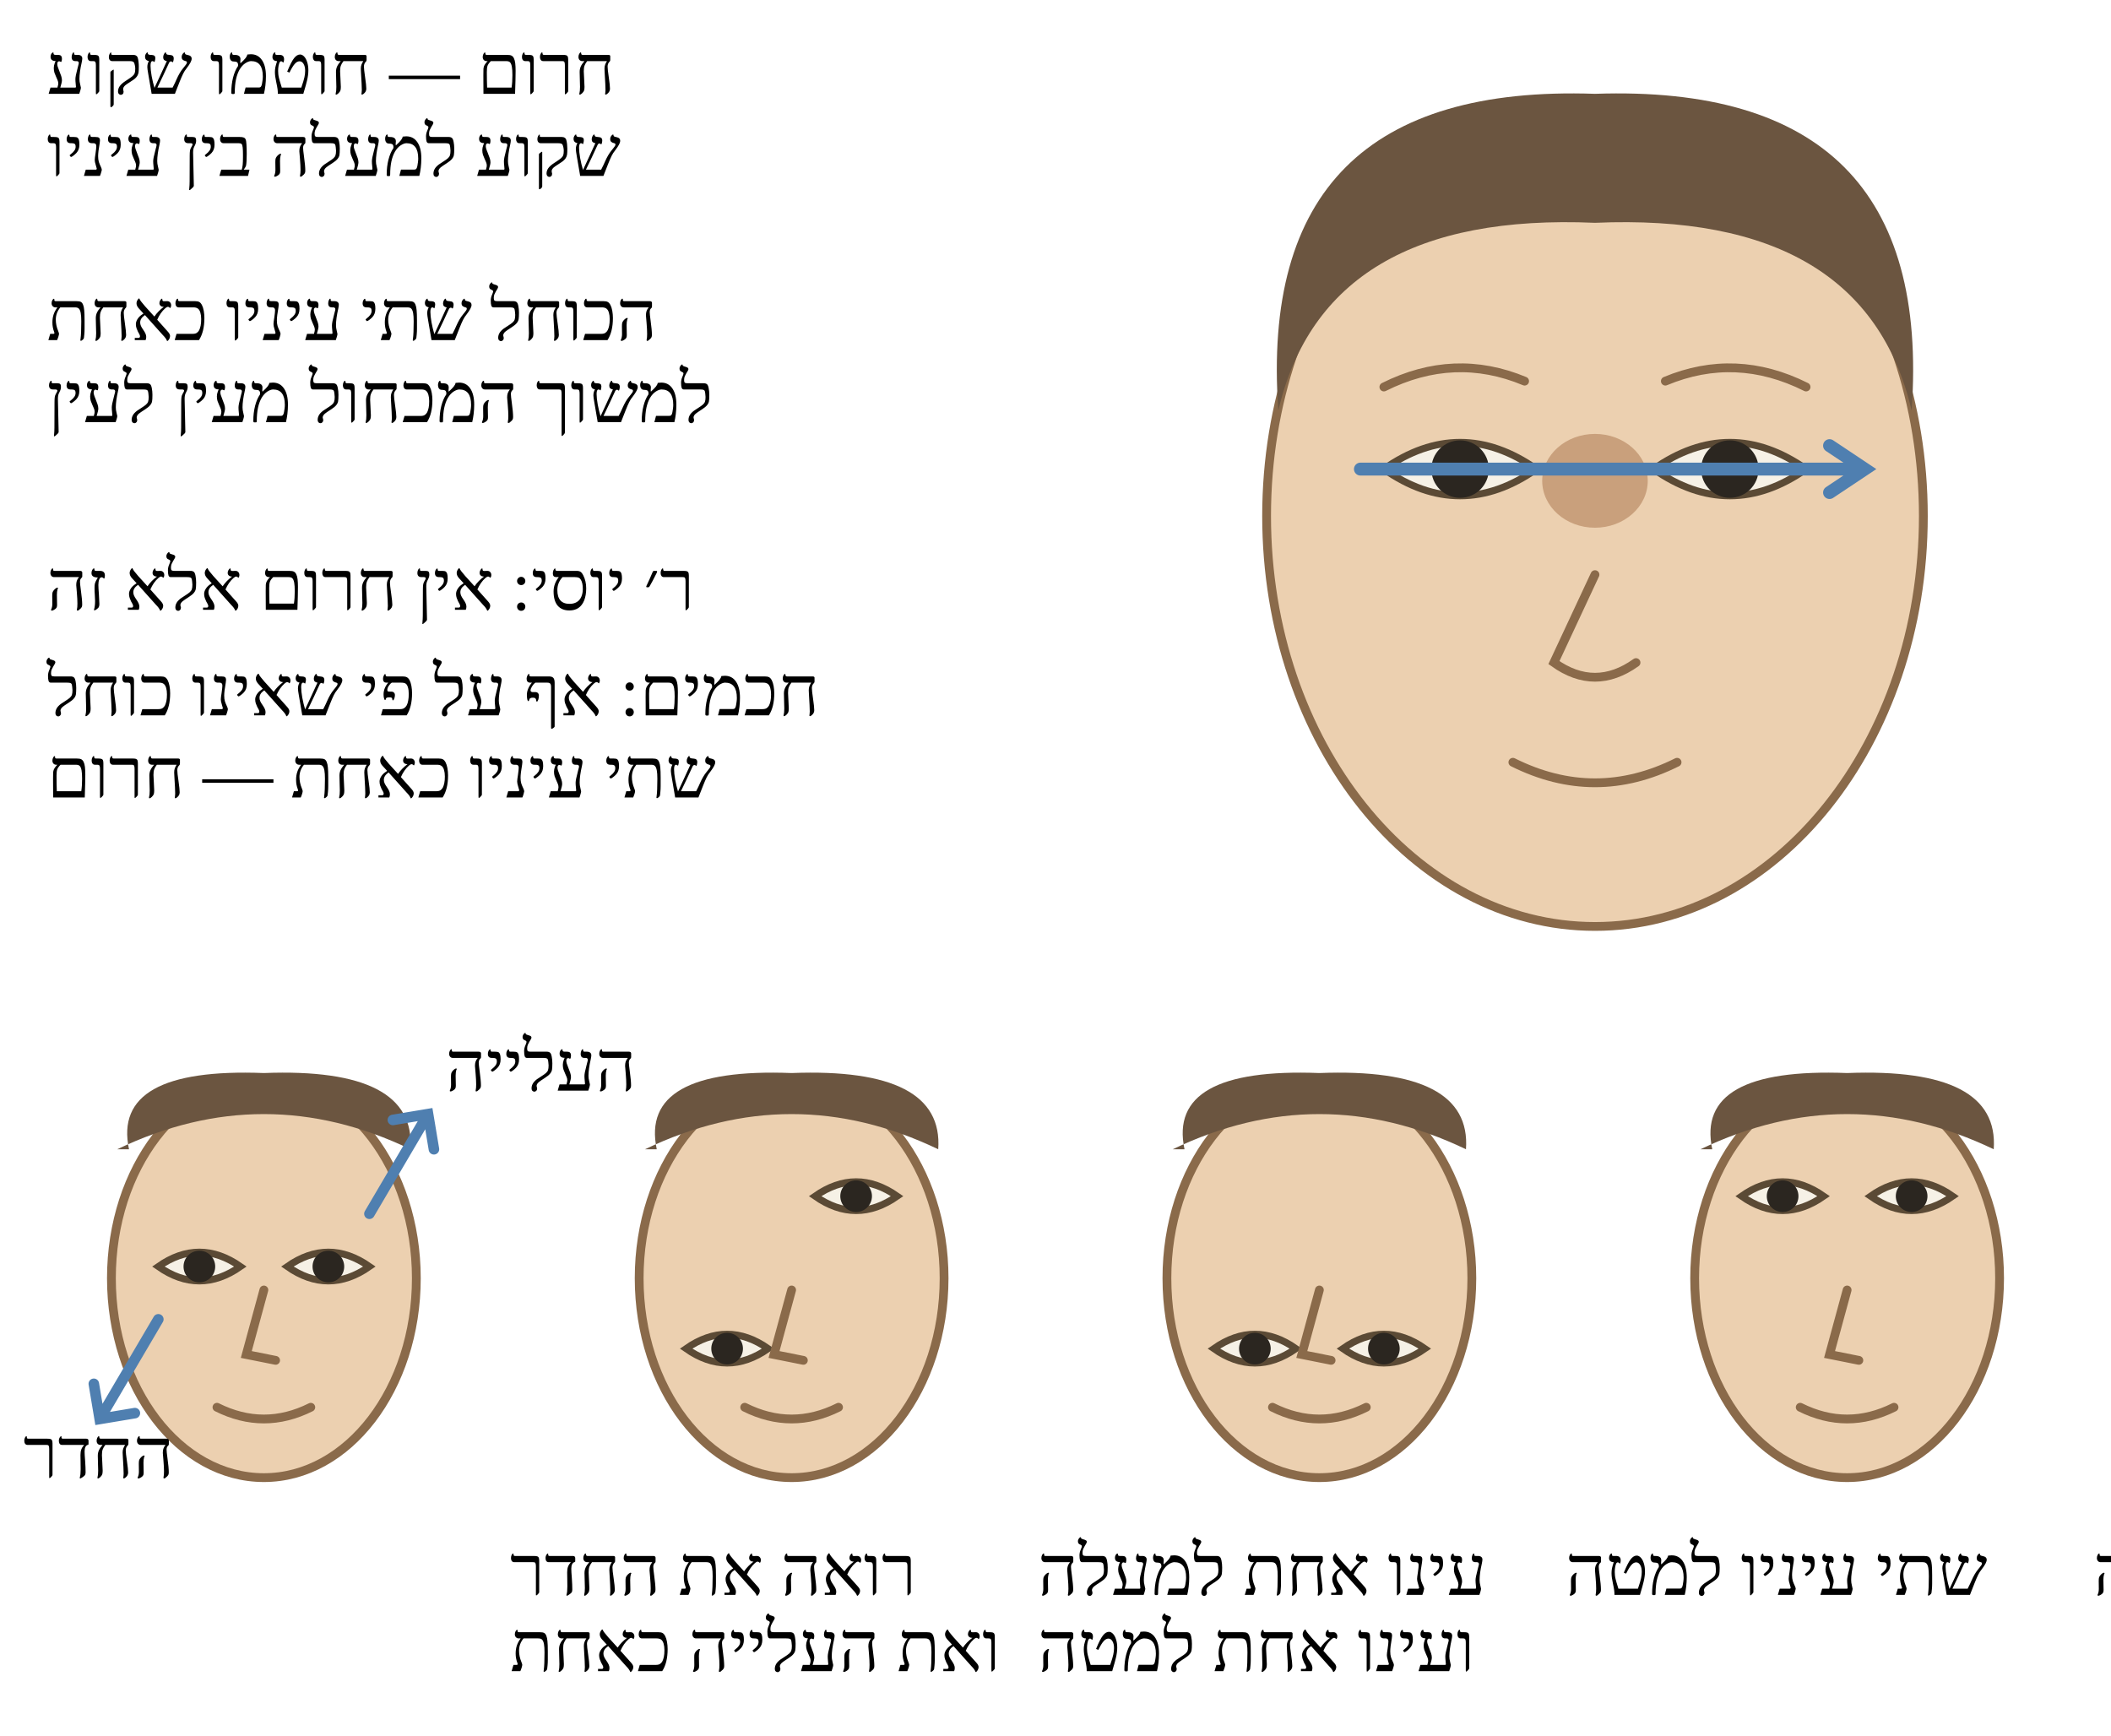
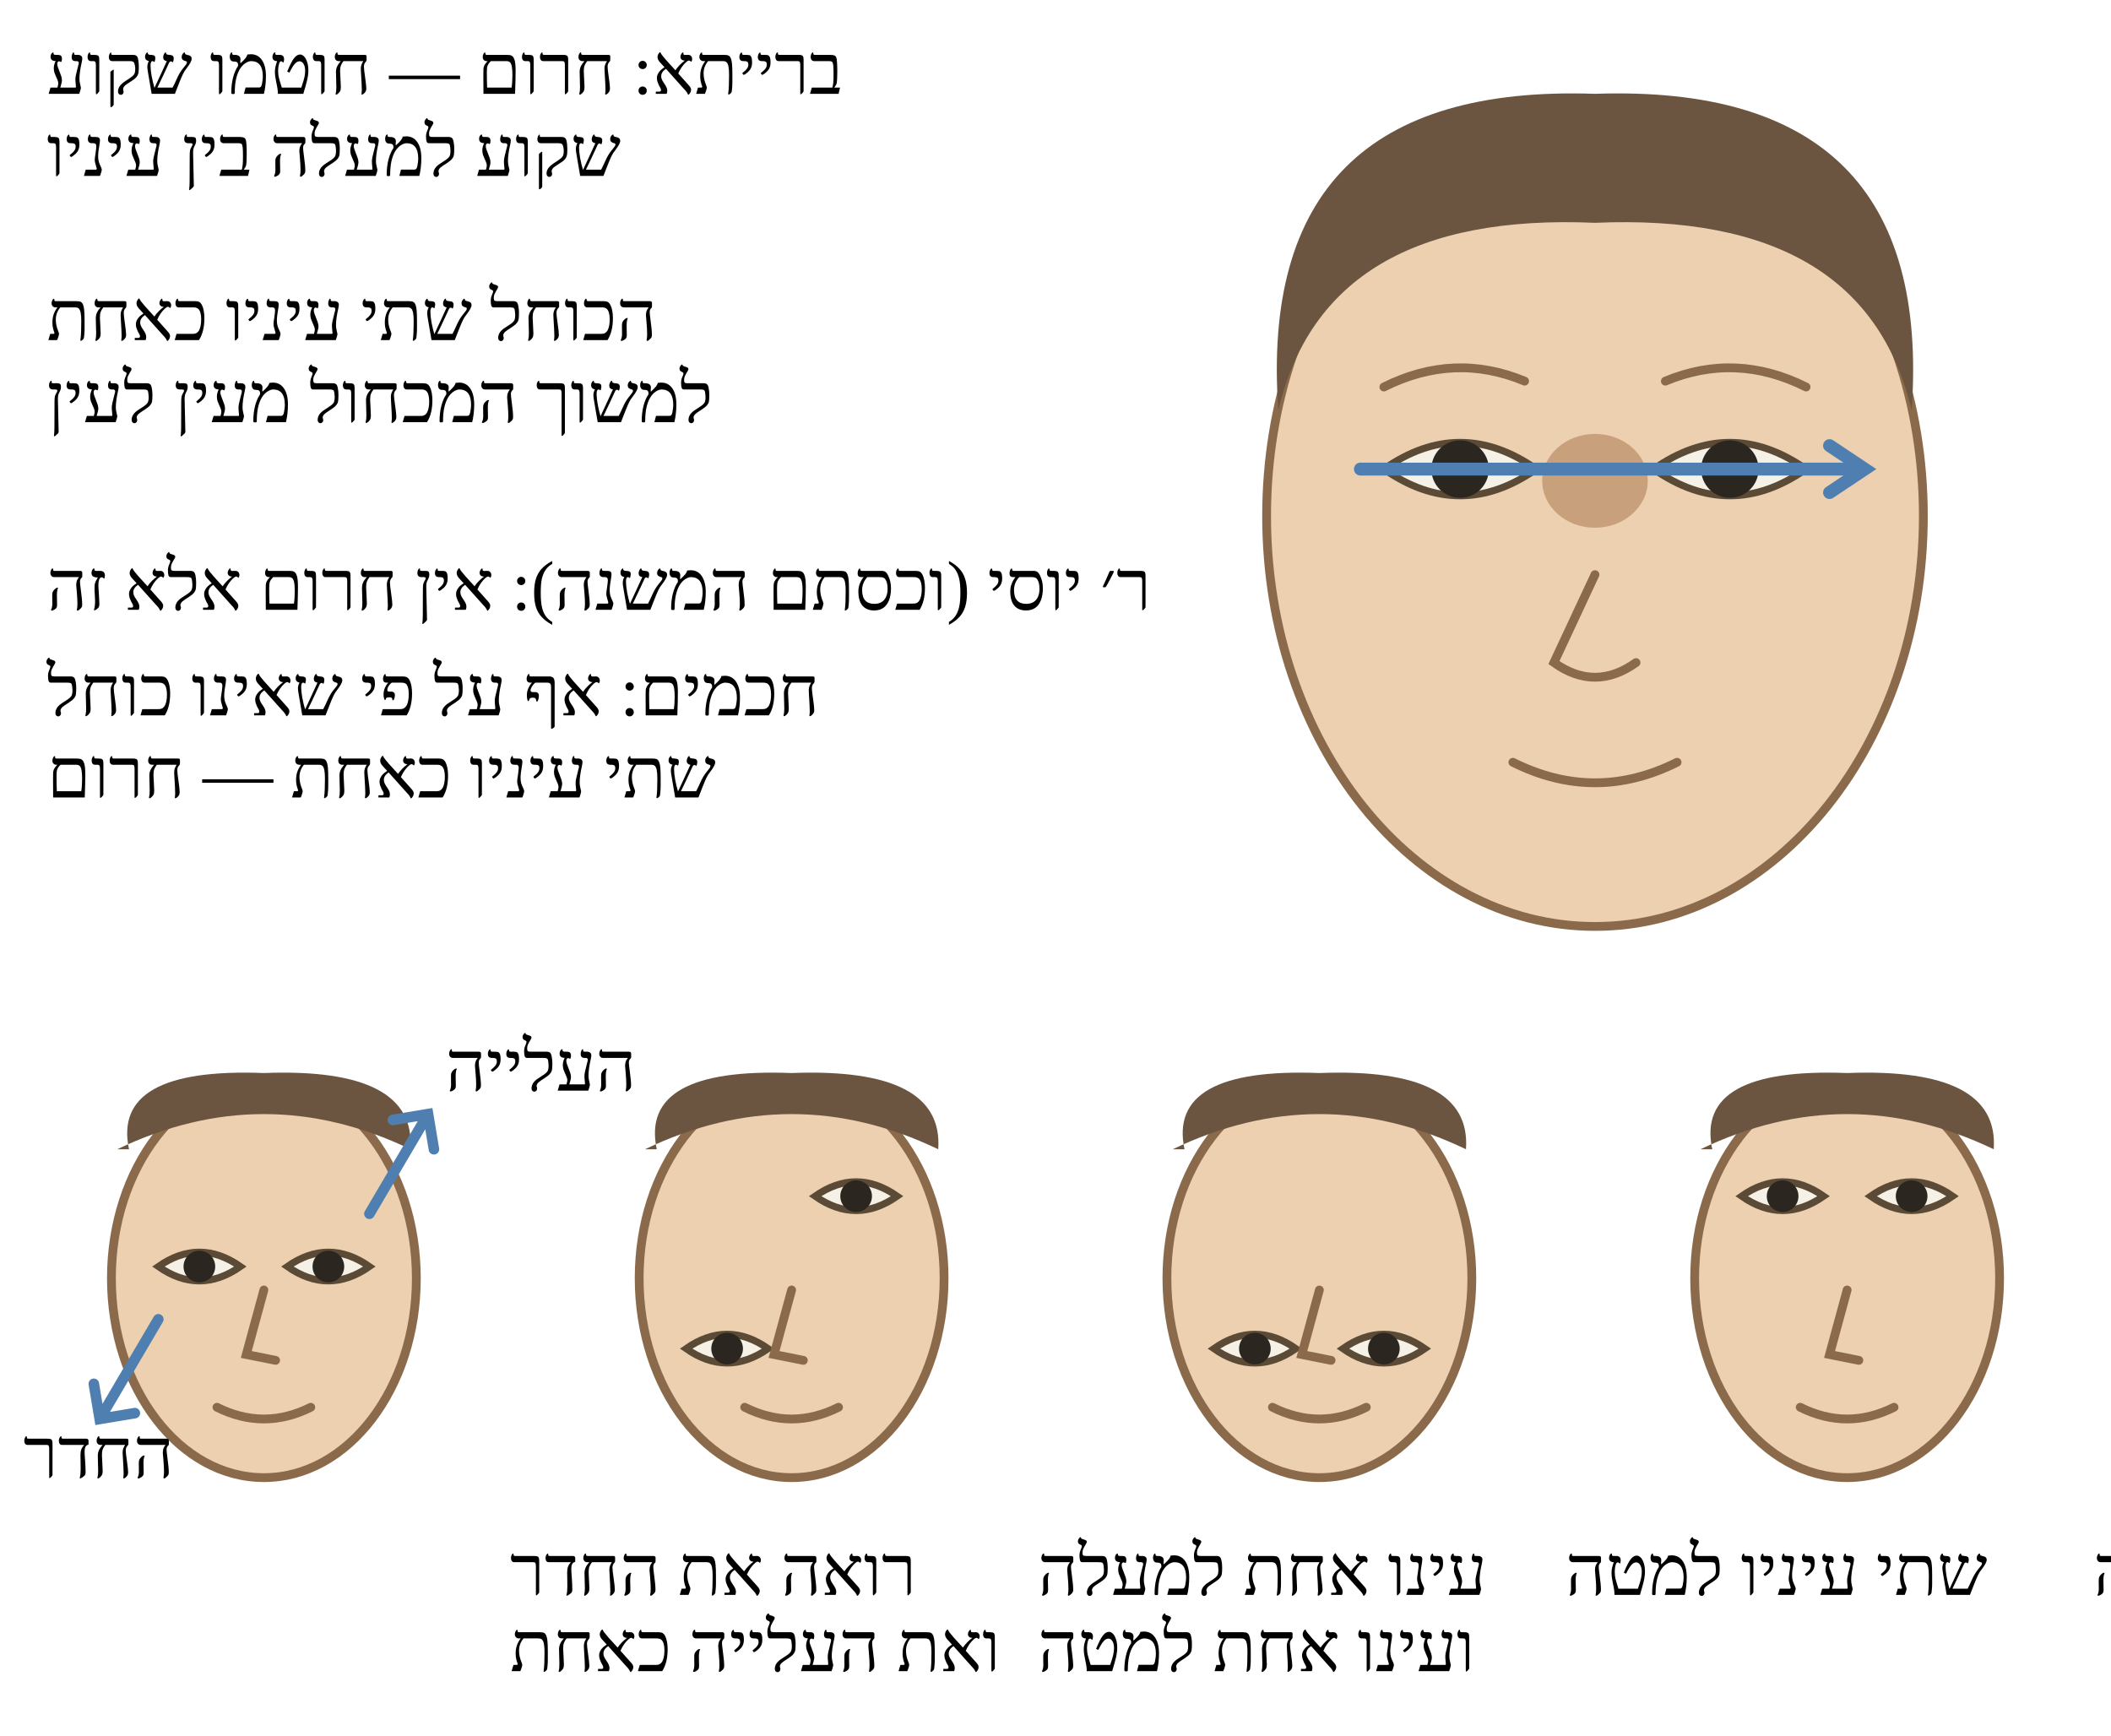
<svg viewBox="0 0 360 296" role="img" aria-label="פני אדם: חרום — חוטמו שקוע בין העיניים — ומקום העיניים: למעלה, למטה, אחת למעלה ואחת למטה, ורואה חדר ועלייה">
  <ellipse style="fill:#ecd0b0;stroke:#8a6a4a;stroke-width:1.5" cx="272" cy="88" rx="56" ry="70" />
  <path style="fill:#6b5540;stroke:none" d="M218,70 Q214,14 272,16 Q330,14 326,70 Q318,36 272,38 Q226,36 218,70 Z" />
  <path style="fill:none;stroke:#8a6a4a;stroke-width:1.5;stroke-linecap:round" d="M236,66 Q248,60 260,65 M284,65 Q296,60 308,66" />
  <ellipse style="fill:#c9a07c;stroke:none" cx="272" cy="82" rx="9" ry="8" />
  <path style="fill:#f6f1e6;stroke:#5b4a35;stroke-width:1.2" d="M236,80 Q249,70.9 262,80 Q249,89.1 236,80 Z" />
  <circle style="fill:#2b2620" cx="249" cy="80" r="4.9" />
  <path style="fill:#f6f1e6;stroke:#5b4a35;stroke-width:1.2" d="M282,80 Q295,70.9 308,80 Q295,89.1 282,80 Z" />
  <circle style="fill:#2b2620" cx="295" cy="80" r="4.9" />
  <path style="fill:none;stroke:#8a6a4a;stroke-width:1.5;stroke-linecap:round" d="M272,98 L265,113 Q272,118 279,113" />
  <path style="fill:none;stroke:#8a6a4a;stroke-width:1.5;stroke-linecap:round" d="M258,130 Q272,137 286,130" />
  <path style="fill:none;stroke:#4f7fb0;stroke-width:2.2;stroke-linecap:round" d="M232,80 H318 M312,76 L318,80 L312,84" />
  <ellipse style="fill:#ecd0b0;stroke:#8a6a4a;stroke-width:1.5" cx="315" cy="218" rx="26.0" ry="34.0" />
  <path style="fill:#6b5540;stroke:none" d="M292.0,196.0 Q289.0,182.0 315,183.0 Q341.0,182.0 340.0,196.0 Q315,184.0 290.0,196.0 Z" />
  <path class="ld" d="M279.0,216.0 H351.0" />
  <path style="fill:#f6f1e6;stroke:#5b4a35;stroke-width:1.2" d="M319,204 Q326,199.1 333,204 Q326,208.9 319,204 Z" />
  <circle style="fill:#2b2620" cx="326" cy="204" r="2.7" />
  <path style="fill:#f6f1e6;stroke:#5b4a35;stroke-width:1.2" d="M297,204 Q304,199.1 311,204 Q304,208.9 297,204 Z" />
  <circle style="fill:#2b2620" cx="304" cy="204" r="2.7" />
  <path style="fill:none;stroke:#8a6a4a;stroke-width:1.5;stroke-linecap:round" d="M315,220.0 L312.0,231.0 L317.0,232.0" />
  <path style="fill:none;stroke:#8a6a4a;stroke-width:1.5;stroke-linecap:round" d="M307.0,240.0 Q315,244.0 323.0,240.0" />
  <ellipse style="fill:#ecd0b0;stroke:#8a6a4a;stroke-width:1.5" cx="225" cy="218" rx="26.0" ry="34.0" />
  <path style="fill:#6b5540;stroke:none" d="M202.0,196.0 Q199.0,182.0 225,183.0 Q251.0,182.0 250.0,196.0 Q225,184.0 200.0,196.0 Z" />
  <path class="ld" d="M189.0,216.0 H261.0" />
  <path style="fill:#f6f1e6;stroke:#5b4a35;stroke-width:1.2" d="M229,230 Q236,225.1 243,230 Q236,234.9 229,230 Z" />
  <circle style="fill:#2b2620" cx="236" cy="230" r="2.7" />
  <path style="fill:#f6f1e6;stroke:#5b4a35;stroke-width:1.2" d="M207,230 Q214,225.1 221,230 Q214,234.9 207,230 Z" />
  <circle style="fill:#2b2620" cx="214" cy="230" r="2.7" />
  <path style="fill:none;stroke:#8a6a4a;stroke-width:1.5;stroke-linecap:round" d="M225,220.0 L222.0,231.0 L227.0,232.0" />
  <path style="fill:none;stroke:#8a6a4a;stroke-width:1.5;stroke-linecap:round" d="M217.0,240.0 Q225,244.0 233.0,240.0" />
  <ellipse style="fill:#ecd0b0;stroke:#8a6a4a;stroke-width:1.5" cx="135" cy="218" rx="26.0" ry="34.0" />
  <path style="fill:#6b5540;stroke:none" d="M112.0,196.0 Q109.0,182.0 135,183.0 Q161.0,182.0 160.0,196.0 Q135,184.0 110.0,196.0 Z" />
  <path class="ld" d="M99.0,216.0 H171.0" />
  <path style="fill:#f6f1e6;stroke:#5b4a35;stroke-width:1.2" d="M139,204 Q146,199.1 153,204 Q146,208.9 139,204 Z" />
  <circle style="fill:#2b2620" cx="146" cy="204" r="2.7" />
  <path style="fill:#f6f1e6;stroke:#5b4a35;stroke-width:1.2" d="M117,230 Q124,225.1 131,230 Q124,234.9 117,230 Z" />
  <circle style="fill:#2b2620" cx="124" cy="230" r="2.7" />
  <path style="fill:none;stroke:#8a6a4a;stroke-width:1.5;stroke-linecap:round" d="M135,220.0 L132.0,231.0 L137.0,232.0" />
  <path style="fill:none;stroke:#8a6a4a;stroke-width:1.5;stroke-linecap:round" d="M127.0,240.0 Q135,244.0 143.0,240.0" />
  <ellipse style="fill:#ecd0b0;stroke:#8a6a4a;stroke-width:1.5" cx="45" cy="218" rx="26.0" ry="34.0" />
  <path style="fill:#6b5540;stroke:none" d="M22.0,196.0 Q19.0,182.0 45,183.0 Q71.0,182.0 70.0,196.0 Q45,184.0 20.0,196.0 Z" />
  <path class="ld" d="M9.0,216.0 H81.0" />
  <path style="fill:#f6f1e6;stroke:#5b4a35;stroke-width:1.2" d="M49,216 Q56,211.1 63,216 Q56,220.9 49,216 Z" />
  <circle style="fill:#2b2620" cx="56" cy="216" r="2.7" />
  <path style="fill:#f6f1e6;stroke:#5b4a35;stroke-width:1.2" d="M27,216 Q34,211.1 41,216 Q34,220.9 27,216 Z" />
  <circle style="fill:#2b2620" cx="34" cy="216" r="2.7" />
  <path style="fill:none;stroke:#8a6a4a;stroke-width:1.5;stroke-linecap:round" d="M45,220.0 L42.0,231.0 L47.0,232.0" />
  <path style="fill:none;stroke:#8a6a4a;stroke-width:1.5;stroke-linecap:round" d="M37.0,240.0 Q45,244.0 53.0,240.0" />
  <path style="fill:none;stroke:#4f7fb0;stroke-width:1.8;stroke-linecap:round" d="M63.0,207.0 L73.0,190.0 M67.0,191.0 L73.0,190.0 L74.0,196.0" />
  <path style="fill:none;stroke:#4f7fb0;stroke-width:1.8;stroke-linecap:round" d="M27.0,225.0 L17.0,242.0 M23.0,241.0 L17.0,242.0 L16.0,236.0" />
  <g class="lb">
-     <text x="8" y="16" class="no l" data-seg="43b.18">חרום — חוטמו שקוע</text>
+     <text x="8" y="16" class="no l" data-seg="43b.18">ברייתא: חרום — חוטמו שקוע</text>
    <text x="8" y="30" class="sm l" data-seg="43b.18">שקוע למעלה בין עיניו</text>
    <path class="ld" d="M120,34 L264,80" />
    <text x="8" y="58" class="l" data-seg="43b.17">הכוחל שתי עיניו כאחת</text>
    <text x="8" y="72" class="sm l" data-seg="43b.17">למשוך המכחול מעין לעין</text>
    <path class="ld" d="M130,74 L230,80" />
-     <text x="8" y="104" class="sm l" data-seg="43b.18">ר׳ יוסי: אין חרום אלא זה</text>
+     <text x="8" y="104" class="sm l" data-seg="43b.18">ר׳ יוסי (וכסתם המשנה): אין חרום אלא זה</text>
    <text x="8" y="122" class="sm l" data-seg="44a.1">חכמים: אף על פי שאינו כוחל</text>
    <text x="8" y="136" class="sm l" data-seg="44a.1">שתי עיניו כאחת — חרום</text>
    <text x="357" y="272" class="no sm" data-seg="43b.17">שתי עיניו למעלה</text>
    <text x="267" y="272" class="no sm" data-seg="43b.17">שתי עיניו למטה</text>
    <text x="177" y="272" class="no sm" data-seg="43b.17">עינו אחת למעלה</text>
    <text x="177" y="285" class="no sm" data-seg="43b.17">ועינו אחת למטה</text>
    <text x="87" y="272" class="no sm" data-seg="43b.17">רואה את החדר</text>
    <text x="87" y="285" class="no sm" data-seg="43b.17">ואת העלייה כאחת</text>
    <text x="76" y="186" class="sm l" data-seg="43b.17">העלייה</text>
    <text x="4" y="252" class="sm l" data-seg="43b.17">החדר</text>
  </g>
</svg>
